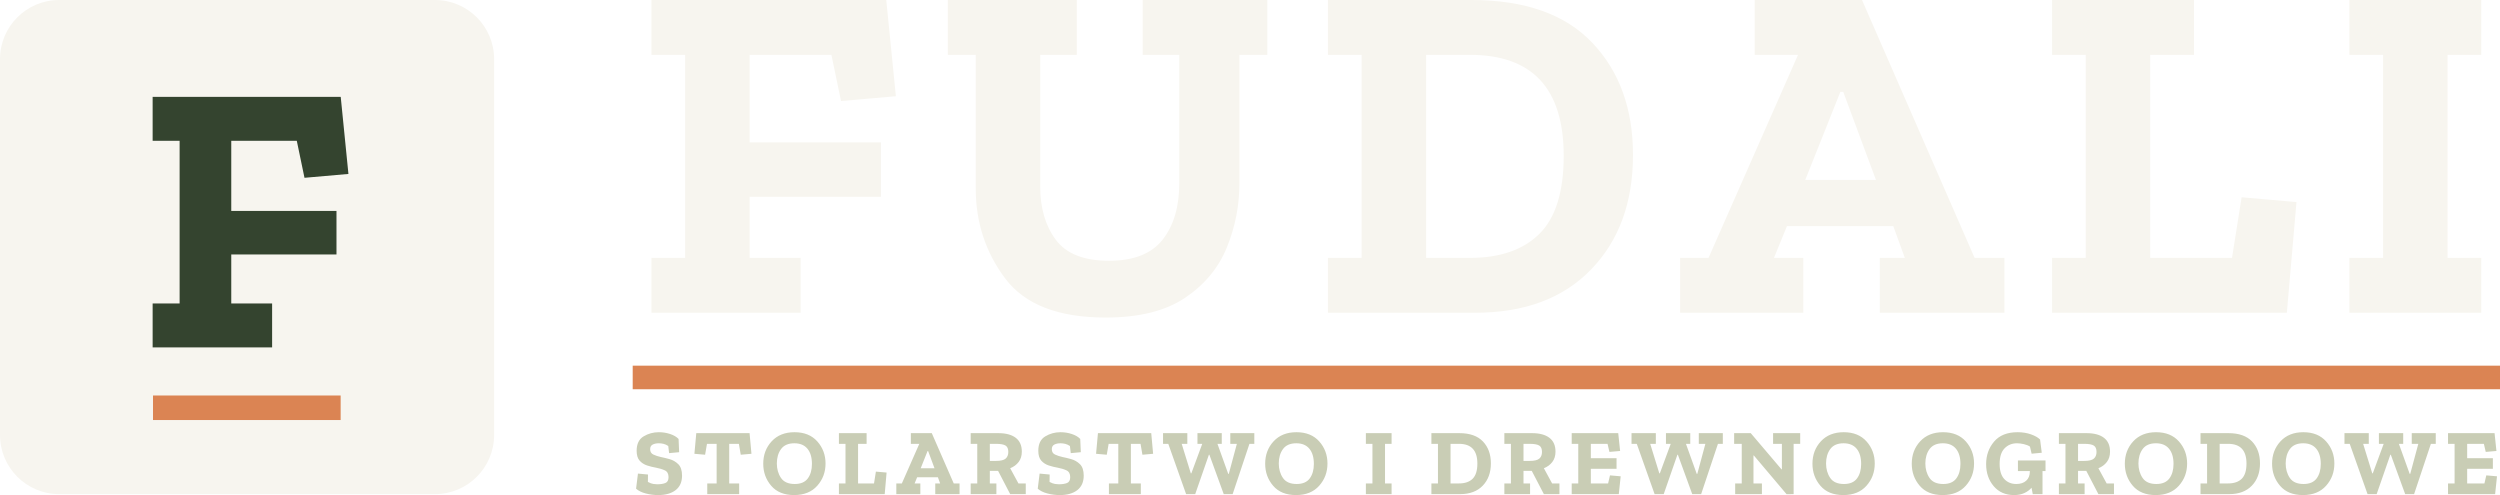
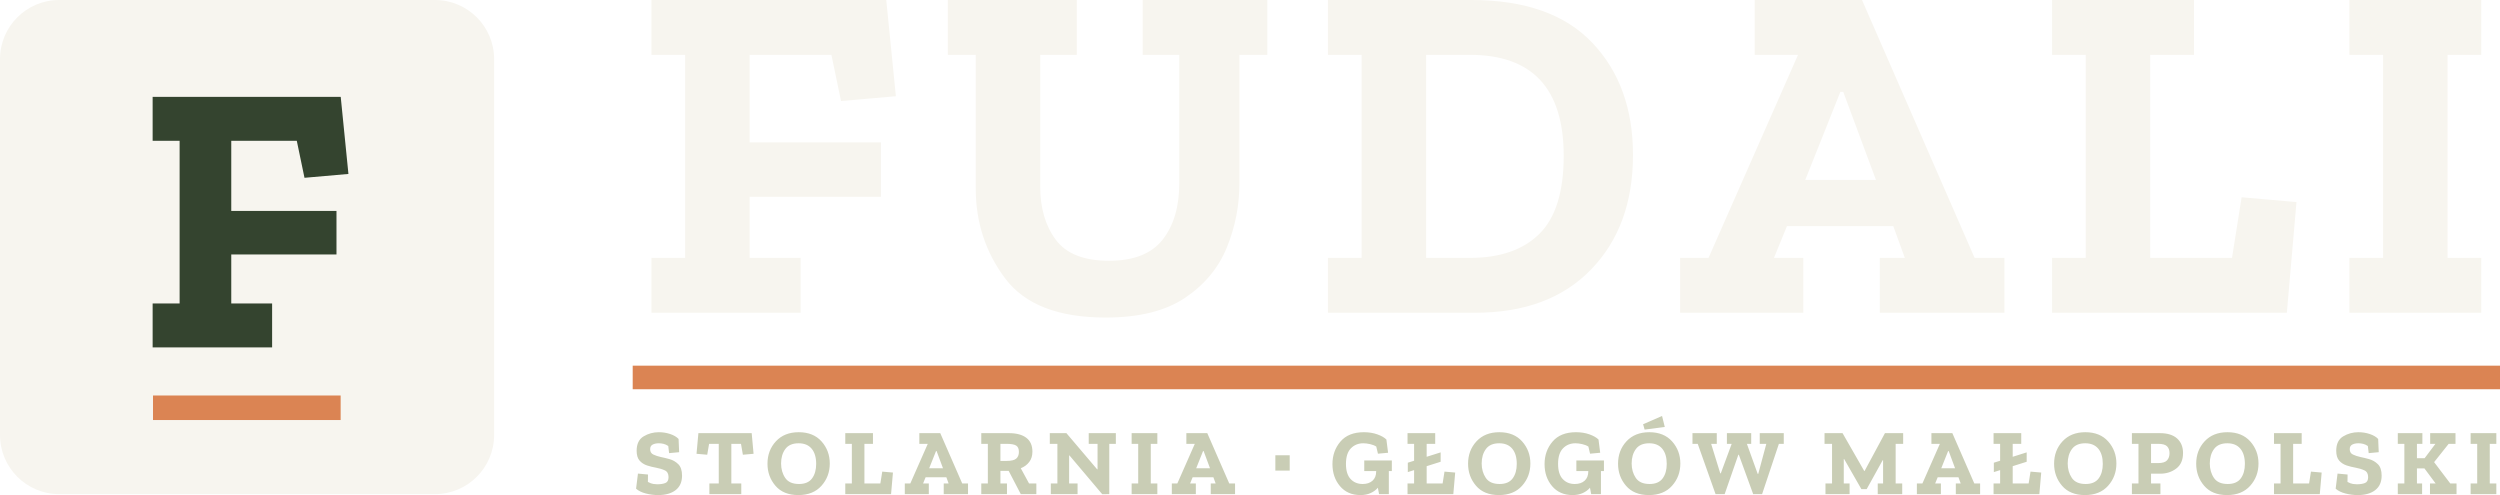
<svg xmlns="http://www.w3.org/2000/svg" viewBox="0 0 519.6 102.7" width="519.6" height="102.7">
  <rect width="102.7" height="102.7" rx="12.3" fill="#F7F5EF" />
  <g transform="translate(28.6 72.2)">
    <path d="M43.818 -36.048 34.686 -35.247 33.084 -42.937H19.466V-28.358H41.335V-19.306H19.466V-9.132H27.957V0.0H3.124V-9.132H8.732V-42.937H3.124V-52.069H42.216Z" fill="#34442F" />
  </g>
  <rect x="31.8" y="82.2" width="39.0" height="5.1" fill="#DB8453" />
  <g transform="translate(131.5 0)">
    <g transform="translate(0 0.0)">
      <path d="M54.7 -45.0 43.3 -44.0 41.3 -53.6H24.3V-35.4H51.6V-24.1H24.3V-11.4H34.9V0.0H3.9V-11.4H10.9V-53.6H3.9V-65.0H52.7Z M131.9 -53.6H126.1V-26.9Q126.1 -20.0 123.5 -13.6Q120.9 -7.2 114.8 -3.1Q108.7 1.0 98.3 1.0Q83.5 1.0 77.4 -7.15Q71.3 -15.3 71.3 -25.8V-53.6H65.5V-65.0H92.3V-53.6H84.7V-26.2Q84.7 -19.5 87.95 -15.15Q91.2 -10.8 99.0 -10.8Q106.7 -10.8 110.15 -15.2Q113.6 -19.6 113.6 -26.9V-53.6H106.0V-65.0H131.9Z M207.9 -32.8Q207.9 -18.0 199.2 -9.0Q190.5 0.0 175.1 0.0H144.5V-11.4H151.5V-53.6H144.5V-65.0H174.3Q191 -65.0 199.45 -56.1Q207.9 -47.2 207.9 -32.8ZM193.5 -32.6Q193.5 -53.6 174 -53.6H164.9V-11.4H174Q183.4 -11.4 188.45 -16.4Q193.5 -21.4 193.5 -32.6Z M285.1 0.0H259.2V-11.4H264.4L262 -18.0H239.9L237.2 -11.4H243.3V0.0H217.7V-11.4H223.6L242.2 -53.6H233.2V-65.0H255.5L278.9 -11.4H285.1ZM258.4 -27.6 251.6 -45.9H251L243.7 -27.6Z M343.8 0.0H295.0V-11.4H302.0V-53.6H295.0V-65.0H324.5V-53.6H315.4V-11.4H332.4L334.4 -24.0L345.8 -23.0Z M384.2 0.0H356.8V-11.4H363.8V-53.6H356.8V-65.0H384.2V-53.6H377.2V-11.4H384.2Z" fill="#F7F5EF" transform="translate(0 65.0)" />
      <rect x="0" y="76.0" width="388.1" height="4.9" fill="#DB8453" />
-       <path d="M10.257 -3.841Q10.257 -1.872 8.931 -0.838Q7.605 0.195 5.285 0.195Q3.998 0.195 2.72 -0.136Q1.443 -0.468 0.702 -1.131L1.092 -4.271L3.179 -4.075L3.159 -2.535Q3.822 -2.184 4.29 -2.116Q4.758 -2.047 5.09 -2.047Q6.123 -2.047 6.786 -2.311Q7.449 -2.574 7.449 -3.53Q7.449 -4.582 6.669 -4.943Q5.889 -5.304 4.836 -5.499Q3.92 -5.655 2.993 -5.957Q2.067 -6.26 1.443 -6.952Q0.819 -7.644 0.819 -9.009Q0.819 -11.134 2.262 -12.002Q3.705 -12.87 5.421 -12.87Q6.669 -12.87 7.8 -12.49Q8.931 -12.11 9.536 -11.466L9.652 -8.716L7.566 -8.521L7.391 -10.004Q6.903 -10.335 6.406 -10.452Q5.909 -10.569 5.441 -10.569Q4.66 -10.569 4.144 -10.296Q3.627 -10.023 3.627 -9.341Q3.627 -8.541 4.29 -8.229Q4.953 -7.917 5.811 -7.722Q6.591 -7.566 7.634 -7.283Q8.678 -7 9.467 -6.23Q10.257 -5.46 10.257 -3.841Z M24.681 -8.385 22.458 -8.19 22.068 -10.452H20.059V-2.223H22.126V0.0H15.496V-2.223H17.446V-10.452H15.438L15.048 -8.19L12.825 -8.385L13.215 -12.675H24.291Z M40.08 -6.357Q40.08 -3.666 38.354 -1.736Q36.628 0.195 33.547 0.195Q30.447 0.195 28.789 -1.736Q27.132 -3.666 27.132 -6.318Q27.132 -9.087 28.887 -10.979Q30.642 -12.87 33.625 -12.87Q36.667 -12.87 38.374 -10.949Q40.08 -9.028 40.08 -6.357ZM37.252 -6.279Q37.252 -8.307 36.316 -9.438Q35.38 -10.569 33.606 -10.569Q31.714 -10.569 30.837 -9.37Q29.959 -8.171 29.959 -6.377Q29.959 -4.641 30.817 -3.373Q31.675 -2.106 33.684 -2.106Q35.536 -2.106 36.394 -3.266Q37.252 -4.426 37.252 -6.279Z M52.378 0.0H42.862V-2.223H44.227V-10.452H42.862V-12.675H48.615V-10.452H46.84V-2.223H50.155L50.545 -4.68L52.768 -4.485Z M67.933 0.0H62.883V-2.223H63.897L63.429 -3.51H59.119L58.593 -2.223H59.782V0.0H54.79V-2.223H55.941L59.568 -10.452H57.813V-12.675H62.161L66.724 -2.223H67.933ZM62.727 -5.382 61.401 -8.95H61.284L59.86 -5.382Z M81.694 0.0H78.457L75.942 -4.836H74.226V-2.223H75.591V0.0H70.248V-2.223H71.613V-10.452H70.248V-12.675H75.981Q78.34 -12.675 79.608 -11.71Q80.875 -10.745 80.875 -8.834Q80.875 -7.546 80.212 -6.679Q79.549 -5.811 78.457 -5.382L80.173 -2.223H81.694ZM78.067 -8.775Q78.067 -9.73 77.502 -10.091Q76.936 -10.452 75.513 -10.452H74.226V-6.903H75.474Q76.975 -6.903 77.521 -7.39Q78.067 -7.878 78.067 -8.775Z M93.739 -3.841Q93.739 -1.872 92.413 -0.838Q91.087 0.195 88.766 0.195Q87.479 0.195 86.202 -0.136Q84.925 -0.468 84.184 -1.131L84.574 -4.271L86.66 -4.075L86.641 -2.535Q87.304 -2.184 87.772 -2.116Q88.24 -2.047 88.571 -2.047Q89.605 -2.047 90.268 -2.311Q90.931 -2.574 90.931 -3.53Q90.931 -4.582 90.151 -4.943Q89.371 -5.304 88.318 -5.499Q87.401 -5.655 86.475 -5.957Q85.549 -6.26 84.925 -6.952Q84.301 -7.644 84.301 -9.009Q84.301 -11.134 85.744 -12.002Q87.187 -12.87 88.903 -12.87Q90.151 -12.87 91.282 -12.49Q92.413 -12.11 93.017 -11.466L93.134 -8.716L91.048 -8.521L90.872 -10.004Q90.385 -10.335 89.888 -10.452Q89.39 -10.569 88.922 -10.569Q88.142 -10.569 87.626 -10.296Q87.109 -10.023 87.109 -9.341Q87.109 -8.541 87.772 -8.229Q88.435 -7.917 89.293 -7.722Q90.073 -7.566 91.116 -7.283Q92.159 -7 92.949 -6.23Q93.739 -5.46 93.739 -3.841Z M108.163 -8.385 105.94 -8.19 105.55 -10.452H103.541V-2.223H105.608V0.0H98.978V-2.223H100.928V-10.452H98.92L98.53 -8.19L96.307 -8.385L96.697 -12.675H107.773Z M129.197 -10.452H128.183L124.693 0.0H122.84L119.857 -8.19H119.759L116.912 0.0H115.021L111.316 -10.452H110.224V-12.675H115.274V-10.452H114.104L115.996 -4.329H116.113L118.375 -10.452H117.38V-12.675H122.431V-10.452H121.534L123.776 -4.212H123.893L125.57 -10.452H124.205V-12.675H129.197Z M144.401 -6.357Q144.401 -3.666 142.675 -1.736Q140.95 0.195 137.869 0.195Q134.768 0.195 133.111 -1.736Q131.453 -3.666 131.453 -6.318Q131.453 -9.087 133.208 -10.979Q134.963 -12.87 137.947 -12.87Q140.989 -12.87 142.695 -10.949Q144.401 -9.028 144.401 -6.357ZM141.574 -6.279Q141.574 -8.307 140.638 -9.438Q139.702 -10.569 137.927 -10.569Q136.036 -10.569 135.158 -9.37Q134.281 -8.171 134.281 -6.377Q134.281 -4.641 135.139 -3.373Q135.997 -2.106 138.005 -2.106Q139.858 -2.106 140.716 -3.266Q141.574 -4.426 141.574 -6.279Z  M157.727 0.0H152.384V-2.223H153.749V-10.452H152.384V-12.675H157.727V-10.452H156.362V-2.223H157.727Z  M178.365 -6.396Q178.365 -3.51 176.669 -1.755Q174.972 0.0 171.969 0.0H166.002V-2.223H167.367V-10.452H166.002V-12.675H171.813Q175.07 -12.675 176.718 -10.94Q178.365 -9.204 178.365 -6.396ZM175.557 -6.357Q175.557 -10.452 171.755 -10.452H169.98V-2.223H171.755Q173.588 -2.223 174.573 -3.198Q175.557 -4.173 175.557 -6.357Z M192.614 0.0H189.377L186.861 -4.836H185.145V-2.223H186.51V0.0H181.167V-2.223H182.532V-10.452H181.167V-12.675H186.9Q189.26 -12.675 190.527 -11.71Q191.795 -10.745 191.795 -8.834Q191.795 -7.546 191.132 -6.679Q190.469 -5.811 189.377 -5.382L191.093 -2.223H192.614ZM188.987 -8.775Q188.987 -9.73 188.421 -10.091Q187.856 -10.452 186.432 -10.452H185.145V-6.903H186.393Q187.895 -6.903 188.441 -7.39Q188.987 -7.878 188.987 -8.775Z M204.951 0.0H195.162V-2.223H196.527V-10.452H195.162V-12.675H204.834L205.224 -8.97L203.001 -8.775L202.611 -10.452H199.14V-7.468H204.483V-5.265H199.14V-2.223H202.728L203.118 -3.9L205.341 -3.705Z M226.571 -10.452H225.557L222.066 0.0H220.214L217.23 -8.19H217.133L214.286 0.0H212.394L208.689 -10.452H207.597V-12.675H212.648V-10.452H211.478L213.369 -4.329H213.486L215.748 -10.452H214.754V-12.675H219.804V-10.452H218.907L221.15 -4.212H221.267L222.944 -10.452H221.579V-12.675H226.571Z M242.652 -10.452H241.287V0.0L239.824 0.019L233.019 -8.034H232.941V-2.223H234.696V0.0H229.138V-2.223H230.503V-10.452H228.924V-12.675H232.375L238.771 -5.148H238.849V-10.452H237.016V-12.675H242.652Z M258.148 -6.357Q258.148 -3.666 256.423 -1.736Q254.697 0.195 251.616 0.195Q248.515 0.195 246.858 -1.736Q245.2 -3.666 245.2 -6.318Q245.2 -9.087 246.955 -10.979Q248.71 -12.87 251.694 -12.87Q254.736 -12.87 256.442 -10.949Q258.148 -9.028 258.148 -6.357ZM255.321 -6.279Q255.321 -8.307 254.385 -9.438Q253.449 -10.569 251.674 -10.569Q249.783 -10.569 248.905 -9.37Q248.028 -8.171 248.028 -6.377Q248.028 -4.641 248.886 -3.373Q249.744 -2.106 251.752 -2.106Q253.605 -2.106 254.463 -3.266Q255.321 -4.426 255.321 -6.279Z  M278.787 -6.357Q278.787 -3.666 277.061 -1.736Q275.335 0.195 272.254 0.195Q269.154 0.195 267.496 -1.736Q265.839 -3.666 265.839 -6.318Q265.839 -9.087 267.594 -10.979Q269.349 -12.87 272.332 -12.87Q275.374 -12.87 277.08 -10.949Q278.787 -9.028 278.787 -6.357ZM275.959 -6.279Q275.959 -8.307 275.023 -9.438Q274.087 -10.569 272.313 -10.569Q270.421 -10.569 269.544 -9.37Q268.666 -8.171 268.666 -6.377Q268.666 -4.641 269.524 -3.373Q270.382 -2.106 272.391 -2.106Q274.243 -2.106 275.101 -3.266Q275.959 -4.426 275.959 -6.279Z M293.64 -4.797H293.016V0.0H290.988L290.734 -1.326Q290.149 -0.643 289.242 -0.224Q288.336 0.195 287.107 0.195Q284.436 0.195 282.866 -1.657Q281.296 -3.51 281.296 -6.24Q281.296 -8.97 282.954 -10.92Q284.611 -12.87 287.829 -12.87Q289.369 -12.87 290.627 -12.421Q291.885 -11.973 292.509 -11.349L292.86 -8.6L290.754 -8.405L290.403 -9.886Q289.896 -10.218 289.125 -10.393Q288.355 -10.569 287.712 -10.569Q286.152 -10.569 285.128 -9.516Q284.104 -8.463 284.104 -6.279Q284.104 -4.173 285.069 -3.139Q286.035 -2.106 287.575 -2.106Q288.862 -2.106 289.623 -2.788Q290.383 -3.471 290.383 -4.719V-4.797H287.907V-7H293.64Z M307.868 0.0H304.631L302.116 -4.836H300.4V-2.223H301.765V0.0H296.422V-2.223H297.787V-10.452H296.422V-12.675H302.155Q304.514 -12.675 305.782 -11.71Q307.049 -10.745 307.049 -8.834Q307.049 -7.546 306.386 -6.679Q305.723 -5.811 304.631 -5.382L306.347 -2.223H307.868ZM304.241 -8.775Q304.241 -9.73 303.676 -10.091Q303.11 -10.452 301.687 -10.452H300.4V-6.903H301.648Q303.149 -6.903 303.695 -7.39Q304.241 -7.878 304.241 -8.775Z M323.072 -6.357Q323.072 -3.666 321.347 -1.736Q319.621 0.195 316.54 0.195Q313.439 0.195 311.782 -1.736Q310.124 -3.666 310.124 -6.318Q310.124 -9.087 311.879 -10.979Q313.634 -12.87 316.618 -12.87Q319.66 -12.87 321.366 -10.949Q323.072 -9.028 323.072 -6.357ZM320.245 -6.279Q320.245 -8.307 319.309 -9.438Q318.373 -10.569 316.598 -10.569Q314.707 -10.569 313.829 -9.37Q312.952 -8.171 312.952 -6.377Q312.952 -4.641 313.81 -3.373Q314.668 -2.106 316.676 -2.106Q318.529 -2.106 319.387 -3.266Q320.245 -4.426 320.245 -6.279Z M338.218 -6.396Q338.218 -3.51 336.521 -1.755Q334.825 0.0 331.822 0.0H325.855V-2.223H327.22V-10.452H325.855V-12.675H331.666Q334.922 -12.675 336.57 -10.94Q338.218 -9.204 338.218 -6.396ZM335.41 -6.357Q335.41 -10.452 331.607 -10.452H329.833V-2.223H331.607Q333.44 -2.223 334.425 -3.198Q335.41 -4.173 335.41 -6.357Z M353.675 -6.357Q353.675 -3.666 351.949 -1.736Q350.224 0.195 347.143 0.195Q344.042 0.195 342.385 -1.736Q340.727 -3.666 340.727 -6.318Q340.727 -9.087 342.482 -10.979Q344.237 -12.87 347.221 -12.87Q350.263 -12.87 351.969 -10.949Q353.675 -9.028 353.675 -6.357ZM350.848 -6.279Q350.848 -8.307 349.912 -9.438Q348.976 -10.569 347.201 -10.569Q345.31 -10.569 344.432 -9.37Q343.555 -8.171 343.555 -6.377Q343.555 -4.641 344.413 -3.373Q345.271 -2.106 347.279 -2.106Q349.132 -2.106 349.99 -3.266Q350.848 -4.426 350.848 -6.279Z M374.749 -10.452H373.735L370.244 0.0H368.392L365.408 -8.19H365.311L362.464 0.0H360.572L356.867 -10.452H355.775V-12.675H360.826V-10.452H359.656L361.547 -4.329H361.664L363.926 -10.452H362.932V-12.675H367.982V-10.452H367.085L369.328 -4.212H369.445L371.122 -10.452H369.757V-12.675H374.749Z M387.086 0.0H377.297V-2.223H378.662V-10.452H377.297V-12.675H386.969L387.359 -8.97L385.136 -8.775L384.746 -10.452H381.275V-7.468H386.618V-5.265H381.275V-2.223H384.863L385.253 -3.9L387.476 -3.705Z" fill="#C9CDB5" transform="translate(0 102.7)" />
+       <path d="M10.257 -3.841Q10.257 -1.872 8.931 -0.838Q7.605 0.195 5.285 0.195Q3.998 0.195 2.72 -0.136Q1.443 -0.468 0.702 -1.131L1.092 -4.271L3.179 -4.075L3.159 -2.535Q3.822 -2.184 4.29 -2.116Q4.758 -2.047 5.09 -2.047Q6.123 -2.047 6.786 -2.311Q7.449 -2.574 7.449 -3.53Q7.449 -4.582 6.669 -4.943Q5.889 -5.304 4.836 -5.499Q3.92 -5.655 2.993 -5.957Q2.067 -6.26 1.443 -6.952Q0.819 -7.644 0.819 -9.009Q0.819 -11.134 2.262 -12.002Q3.705 -12.87 5.421 -12.87Q6.669 -12.87 7.8 -12.49Q8.931 -12.11 9.536 -11.466L9.652 -8.716L7.566 -8.521L7.391 -10.004Q6.903 -10.335 6.406 -10.452Q5.909 -10.569 5.441 -10.569Q4.66 -10.569 4.144 -10.296Q3.627 -10.023 3.627 -9.341Q3.627 -8.541 4.29 -8.229Q4.953 -7.917 5.811 -7.722Q6.591 -7.566 7.634 -7.283Q8.678 -7 9.467 -6.23Q10.257 -5.46 10.257 -3.841Z M25.121 -8.385 22.898 -8.19 22.508 -10.452H20.5V-2.223H22.567V0.0H15.937V-2.223H17.887V-10.452H15.878L15.488 -8.19L13.265 -8.385L13.655 -12.675H24.731Z M40.961 -6.357Q40.961 -3.666 39.235 -1.736Q37.509 0.195 34.428 0.195Q31.328 0.195 29.67 -1.736Q28.013 -3.666 28.013 -6.318Q28.013 -9.087 29.768 -10.979Q31.523 -12.87 34.506 -12.87Q37.548 -12.87 39.254 -10.949Q40.961 -9.028 40.961 -6.357ZM38.133 -6.279Q38.133 -8.307 37.197 -9.438Q36.261 -10.569 34.487 -10.569Q32.595 -10.569 31.718 -9.37Q30.84 -8.171 30.84 -6.377Q30.84 -4.641 31.698 -3.373Q32.556 -2.106 34.565 -2.106Q36.417 -2.106 37.275 -3.266Q38.133 -4.426 38.133 -6.279Z M53.699 0.0H44.183V-2.223H45.548V-10.452H44.183V-12.675H49.936V-10.452H48.161V-2.223H51.476L51.866 -4.68L54.089 -4.485Z M69.695 0.0H64.644V-2.223H65.658L65.19 -3.51H60.881L60.354 -2.223H61.544V0.0H56.552V-2.223H57.702L61.329 -10.452H59.574V-12.675H63.923L68.486 -2.223H69.695ZM64.488 -5.382 63.162 -8.95H63.045L61.622 -5.382Z M83.896 0.0H80.659L78.143 -4.836H76.427V-2.223H77.792V0.0H72.449V-2.223H73.814V-10.452H72.449V-12.675H78.182Q80.542 -12.675 81.809 -11.71Q83.077 -10.745 83.077 -8.834Q83.077 -7.546 82.414 -6.679Q81.751 -5.811 80.659 -5.382L82.375 -2.223H83.896ZM80.269 -8.775Q80.269 -9.73 79.703 -10.091Q79.138 -10.452 77.714 -10.452H76.427V-6.903H77.675Q79.177 -6.903 79.723 -7.39Q80.269 -7.878 80.269 -8.775Z M100.418 -10.452H99.053V0.0L97.59 0.019L90.785 -8.034H90.707V-2.223H92.462V0.0H86.904V-2.223H88.269V-10.452H86.69V-12.675H90.141L96.537 -5.148H96.615V-10.452H94.782V-12.675H100.418Z M109.042 0.0H103.699V-2.223H105.064V-10.452H103.699V-12.675H109.042V-10.452H107.677V-2.223H109.042Z M125.193 0.0H120.143V-2.223H121.157L120.689 -3.51H116.379L115.853 -2.223H117.042V0.0H112.05V-2.223H113.201L116.828 -10.452H115.073V-12.675H119.421L123.984 -2.223H125.193ZM119.987 -5.382 118.661 -8.95H118.544L117.12 -5.382Z  M133.569 -4.894V-8.073H136.553V-4.894Z  M157.779 -4.797H157.155V0.0H155.127L154.874 -1.326Q154.289 -0.643 153.382 -0.224Q152.475 0.195 151.247 0.195Q148.575 0.195 147.005 -1.657Q145.436 -3.51 145.436 -6.24Q145.436 -8.97 147.093 -10.92Q148.751 -12.87 151.968 -12.87Q153.509 -12.87 154.766 -12.421Q156.024 -11.973 156.648 -11.349L156.999 -8.6L154.893 -8.405L154.542 -9.886Q154.035 -10.218 153.265 -10.393Q152.495 -10.569 151.851 -10.569Q150.291 -10.569 149.267 -9.516Q148.244 -8.463 148.244 -6.279Q148.244 -4.173 149.209 -3.139Q150.174 -2.106 151.715 -2.106Q153.002 -2.106 153.762 -2.788Q154.523 -3.471 154.523 -4.719V-4.797H152.046V-7H157.779Z M170.557 0.0H161.041V-2.223H162.406V-4.992L161.099 -4.582V-6.532L162.406 -6.942V-10.452H161.041V-12.675H166.793V-10.452H165.019V-7.761L167.924 -8.678V-6.728L165.019 -5.811V-2.223H168.334L168.724 -4.68L170.947 -4.485Z M186.572 -6.357Q186.572 -3.666 184.846 -1.736Q183.12 0.195 180.039 0.195Q176.939 0.195 175.281 -1.736Q173.624 -3.666 173.624 -6.318Q173.624 -9.087 175.379 -10.979Q177.134 -12.87 180.117 -12.87Q183.159 -12.87 184.865 -10.949Q186.572 -9.028 186.572 -6.357ZM183.744 -6.279Q183.744 -8.307 182.808 -9.438Q181.872 -10.569 180.098 -10.569Q178.206 -10.569 177.329 -9.37Q176.451 -8.171 176.451 -6.377Q176.451 -4.641 177.309 -3.373Q178.167 -2.106 180.176 -2.106Q182.028 -2.106 182.886 -3.266Q183.744 -4.426 183.744 -6.279Z M201.865 -4.797H201.241V0.0H199.213L198.96 -1.326Q198.375 -0.643 197.468 -0.224Q196.561 0.195 195.333 0.195Q192.661 0.195 191.091 -1.657Q189.522 -3.51 189.522 -6.24Q189.522 -8.97 191.179 -10.92Q192.837 -12.87 196.054 -12.87Q197.595 -12.87 198.852 -12.421Q200.11 -11.973 200.734 -11.349L201.085 -8.6L198.979 -8.405L198.628 -9.886Q198.121 -10.218 197.351 -10.393Q196.581 -10.569 195.937 -10.569Q194.377 -10.569 193.353 -9.516Q192.33 -8.463 192.33 -6.279Q192.33 -4.173 193.295 -3.139Q194.26 -2.106 195.801 -2.106Q197.088 -2.106 197.848 -2.788Q198.609 -3.471 198.609 -4.719V-4.797H196.132V-7H201.865Z M214.506 -13.962 210.314 -13.416 210.002 -14.527 213.941 -16.244ZM217.743 -6.357Q217.743 -3.666 216.018 -1.736Q214.292 0.195 211.211 0.195Q208.11 0.195 206.453 -1.736Q204.795 -3.666 204.795 -6.318Q204.795 -9.087 206.55 -10.979Q208.305 -12.87 211.289 -12.87Q214.331 -12.87 216.037 -10.949Q217.743 -9.028 217.743 -6.357ZM214.916 -6.279Q214.916 -8.307 213.98 -9.438Q213.044 -10.569 211.269 -10.569Q209.378 -10.569 208.5 -9.37Q207.623 -8.171 207.623 -6.377Q207.623 -4.641 208.481 -3.373Q209.339 -2.106 211.347 -2.106Q213.2 -2.106 214.058 -3.266Q214.916 -4.426 214.916 -6.279Z M239.238 -10.452H238.224L234.733 0.0H232.881L229.897 -8.19H229.8L226.953 0.0H225.061L221.356 -10.452H220.264V-12.675H225.315V-10.452H224.145L226.036 -4.329H226.153L228.415 -10.452H227.421V-12.675H232.471V-10.452H231.574L233.817 -4.212H233.934L235.611 -10.452H234.246V-12.675H239.238Z  M264.052 -10.452H262.492V-2.223H263.857V0.0H258.768V-2.223H259.879V-7.059H259.801L256.467 -1.034H255.375L251.787 -7.293H251.709V-2.223H252.918V0.0H247.906V-2.223H249.271V-10.452H247.711V-12.675H251.455L255.96 -4.816H256.038L260.269 -12.675H264.052Z M280.047 0.0H274.997V-2.223H276.011L275.543 -3.51H271.233L270.707 -2.223H271.896V0.0H266.904V-2.223H268.055L271.682 -10.452H269.927V-12.675H274.275L278.838 -2.223H280.047ZM274.841 -5.382 273.515 -8.95H273.398L271.974 -5.382Z M292.357 0.0H282.841V-2.223H284.206V-4.992L282.9 -4.582V-6.532L284.206 -6.942V-10.452H282.841V-12.675H288.594V-10.452H286.819V-7.761L289.725 -8.678V-6.728L286.819 -5.811V-2.223H290.134L290.524 -4.68L292.747 -4.485Z M308.372 -6.357Q308.372 -3.666 306.646 -1.736Q304.92 0.195 301.839 0.195Q298.739 0.195 297.081 -1.736Q295.424 -3.666 295.424 -6.318Q295.424 -9.087 297.179 -10.979Q298.934 -12.87 301.917 -12.87Q304.959 -12.87 306.666 -10.949Q308.372 -9.028 308.372 -6.357ZM305.544 -6.279Q305.544 -8.307 304.608 -9.438Q303.672 -10.569 301.898 -10.569Q300.006 -10.569 299.129 -9.37Q298.251 -8.171 298.251 -6.377Q298.251 -4.641 299.109 -3.373Q299.967 -2.106 301.976 -2.106Q303.828 -2.106 304.686 -3.266Q305.544 -4.426 305.544 -6.279Z M322.222 -8.541Q322.222 -6.377 320.808 -5.314Q319.395 -4.251 317.523 -4.251H315.573V-2.223H317.523V0.0H311.595V-2.223H312.96V-10.452H311.595V-12.675H317.406Q319.765 -12.675 320.994 -11.564Q322.222 -10.452 322.222 -8.541ZM319.414 -8.502Q319.414 -9.438 318.897 -9.945Q318.381 -10.452 317.074 -10.452H315.573V-6.455H317.035Q318.381 -6.455 318.897 -7.02Q319.414 -7.585 319.414 -8.502Z M337.905 -6.357Q337.905 -3.666 336.18 -1.736Q334.454 0.195 331.373 0.195Q328.272 0.195 326.615 -1.736Q324.957 -3.666 324.957 -6.318Q324.957 -9.087 326.712 -10.979Q328.467 -12.87 331.451 -12.87Q334.493 -12.87 336.199 -10.949Q337.905 -9.028 337.905 -6.357ZM335.078 -6.279Q335.078 -8.307 334.142 -9.438Q333.206 -10.569 331.431 -10.569Q329.54 -10.569 328.662 -9.37Q327.785 -8.171 327.785 -6.377Q327.785 -4.641 328.643 -3.373Q329.501 -2.106 331.509 -2.106Q333.362 -2.106 334.22 -3.266Q335.078 -4.426 335.078 -6.279Z M350.644 0.0H341.128V-2.223H342.493V-10.452H341.128V-12.675H346.881V-10.452H345.106V-2.223H348.421L348.811 -4.68L351.034 -4.485Z M363.5 -3.841Q363.5 -1.872 362.174 -0.838Q360.848 0.195 358.527 0.195Q357.24 0.195 355.963 -0.136Q354.686 -0.468 353.945 -1.131L354.335 -4.271L356.421 -4.075L356.402 -2.535Q357.065 -2.184 357.533 -2.116Q358.001 -2.047 358.332 -2.047Q359.366 -2.047 360.029 -2.311Q360.692 -2.574 360.692 -3.53Q360.692 -4.582 359.912 -4.943Q359.132 -5.304 358.079 -5.499Q357.162 -5.655 356.236 -5.957Q355.31 -6.26 354.686 -6.952Q354.062 -7.644 354.062 -9.009Q354.062 -11.134 355.505 -12.002Q356.948 -12.87 358.664 -12.87Q359.912 -12.87 361.043 -12.49Q362.174 -12.11 362.778 -11.466L362.895 -8.716L360.809 -8.521L360.633 -10.004Q360.146 -10.335 359.649 -10.452Q359.151 -10.569 358.683 -10.569Q357.903 -10.569 357.387 -10.296Q356.87 -10.023 356.87 -9.341Q356.87 -8.541 357.533 -8.229Q358.196 -7.917 359.054 -7.722Q359.834 -7.566 360.877 -7.283Q361.92 -7 362.71 -6.23Q363.5 -5.46 363.5 -3.841Z M379.066 0.0H373.548V-2.223H374.718L372.397 -5.343H370.837V-2.223H371.91V0.0H366.859V-2.223H368.224V-10.452H366.859V-12.675H371.968V-10.452H370.837V-7.468H372.436L374.679 -10.452H373.587V-12.675H378.852V-10.452H377.428L374.406 -6.649L377.76 -2.223H379.066Z M387.339 0.0H381.996V-2.223H383.361V-10.452H381.996V-12.675H387.339V-10.452H385.974V-2.223H387.339Z" fill="#C9CDB5" transform="translate(0 102.7)" />
    </g>
  </g>
</svg>
